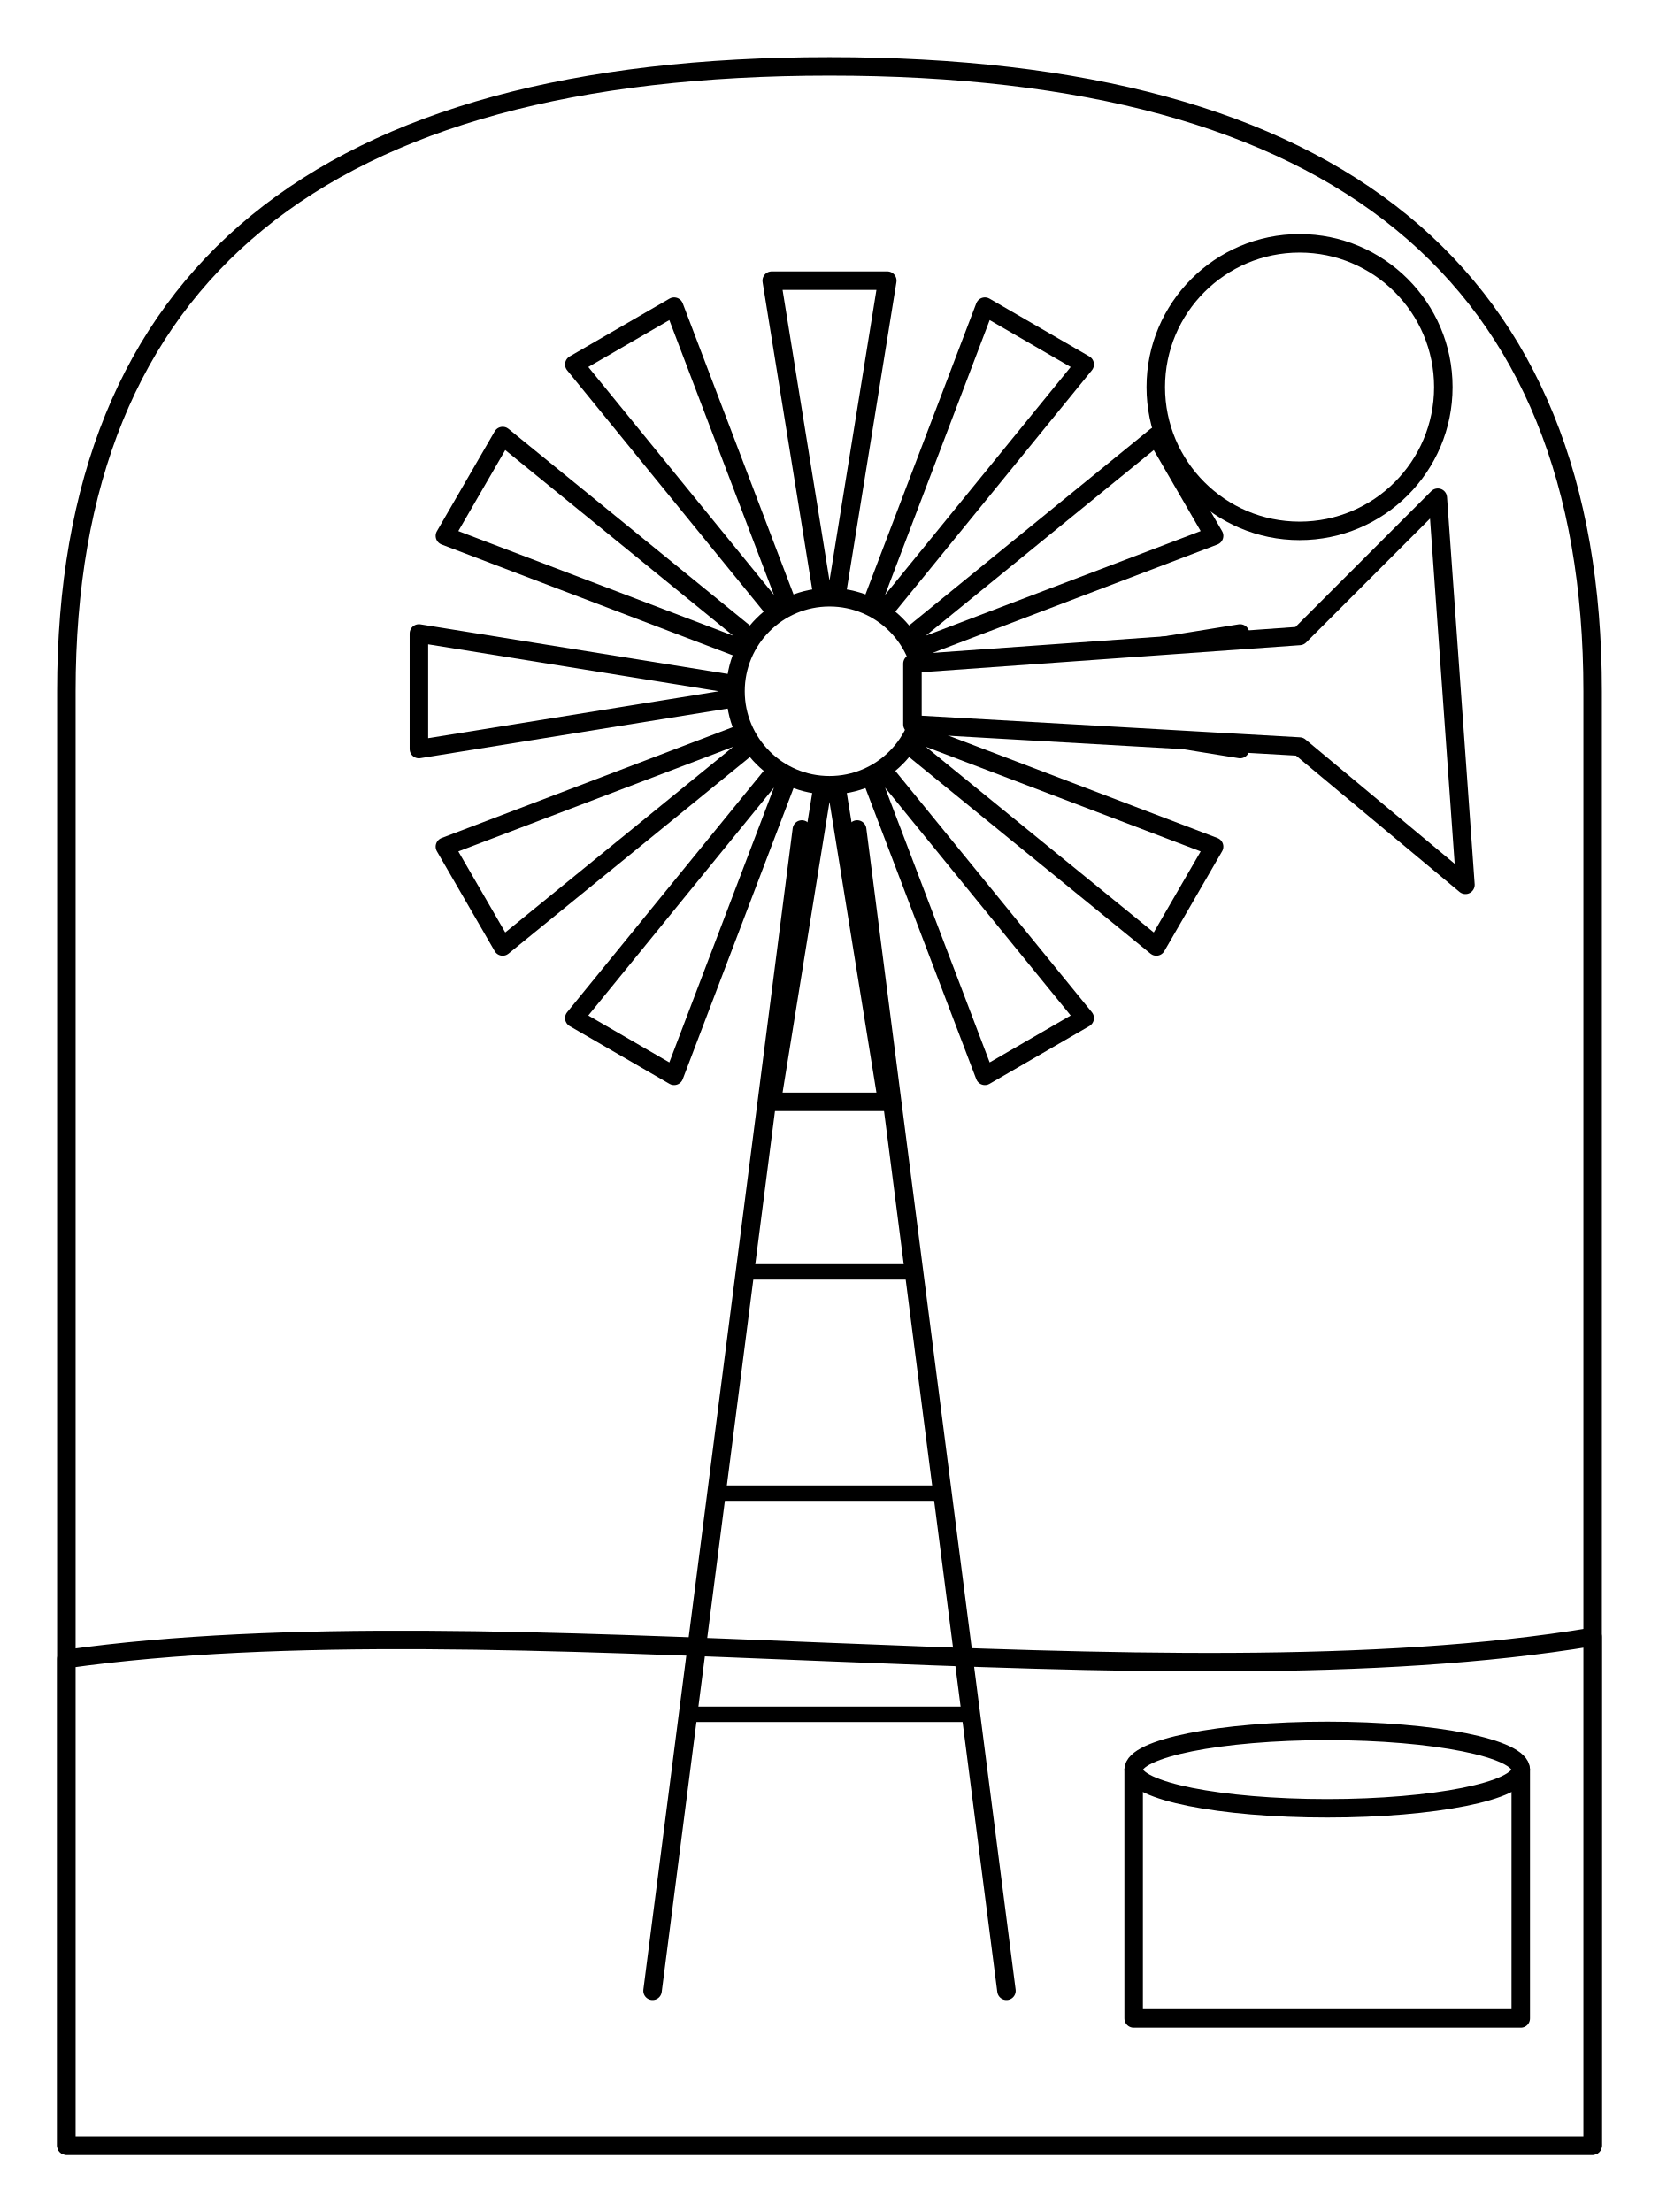
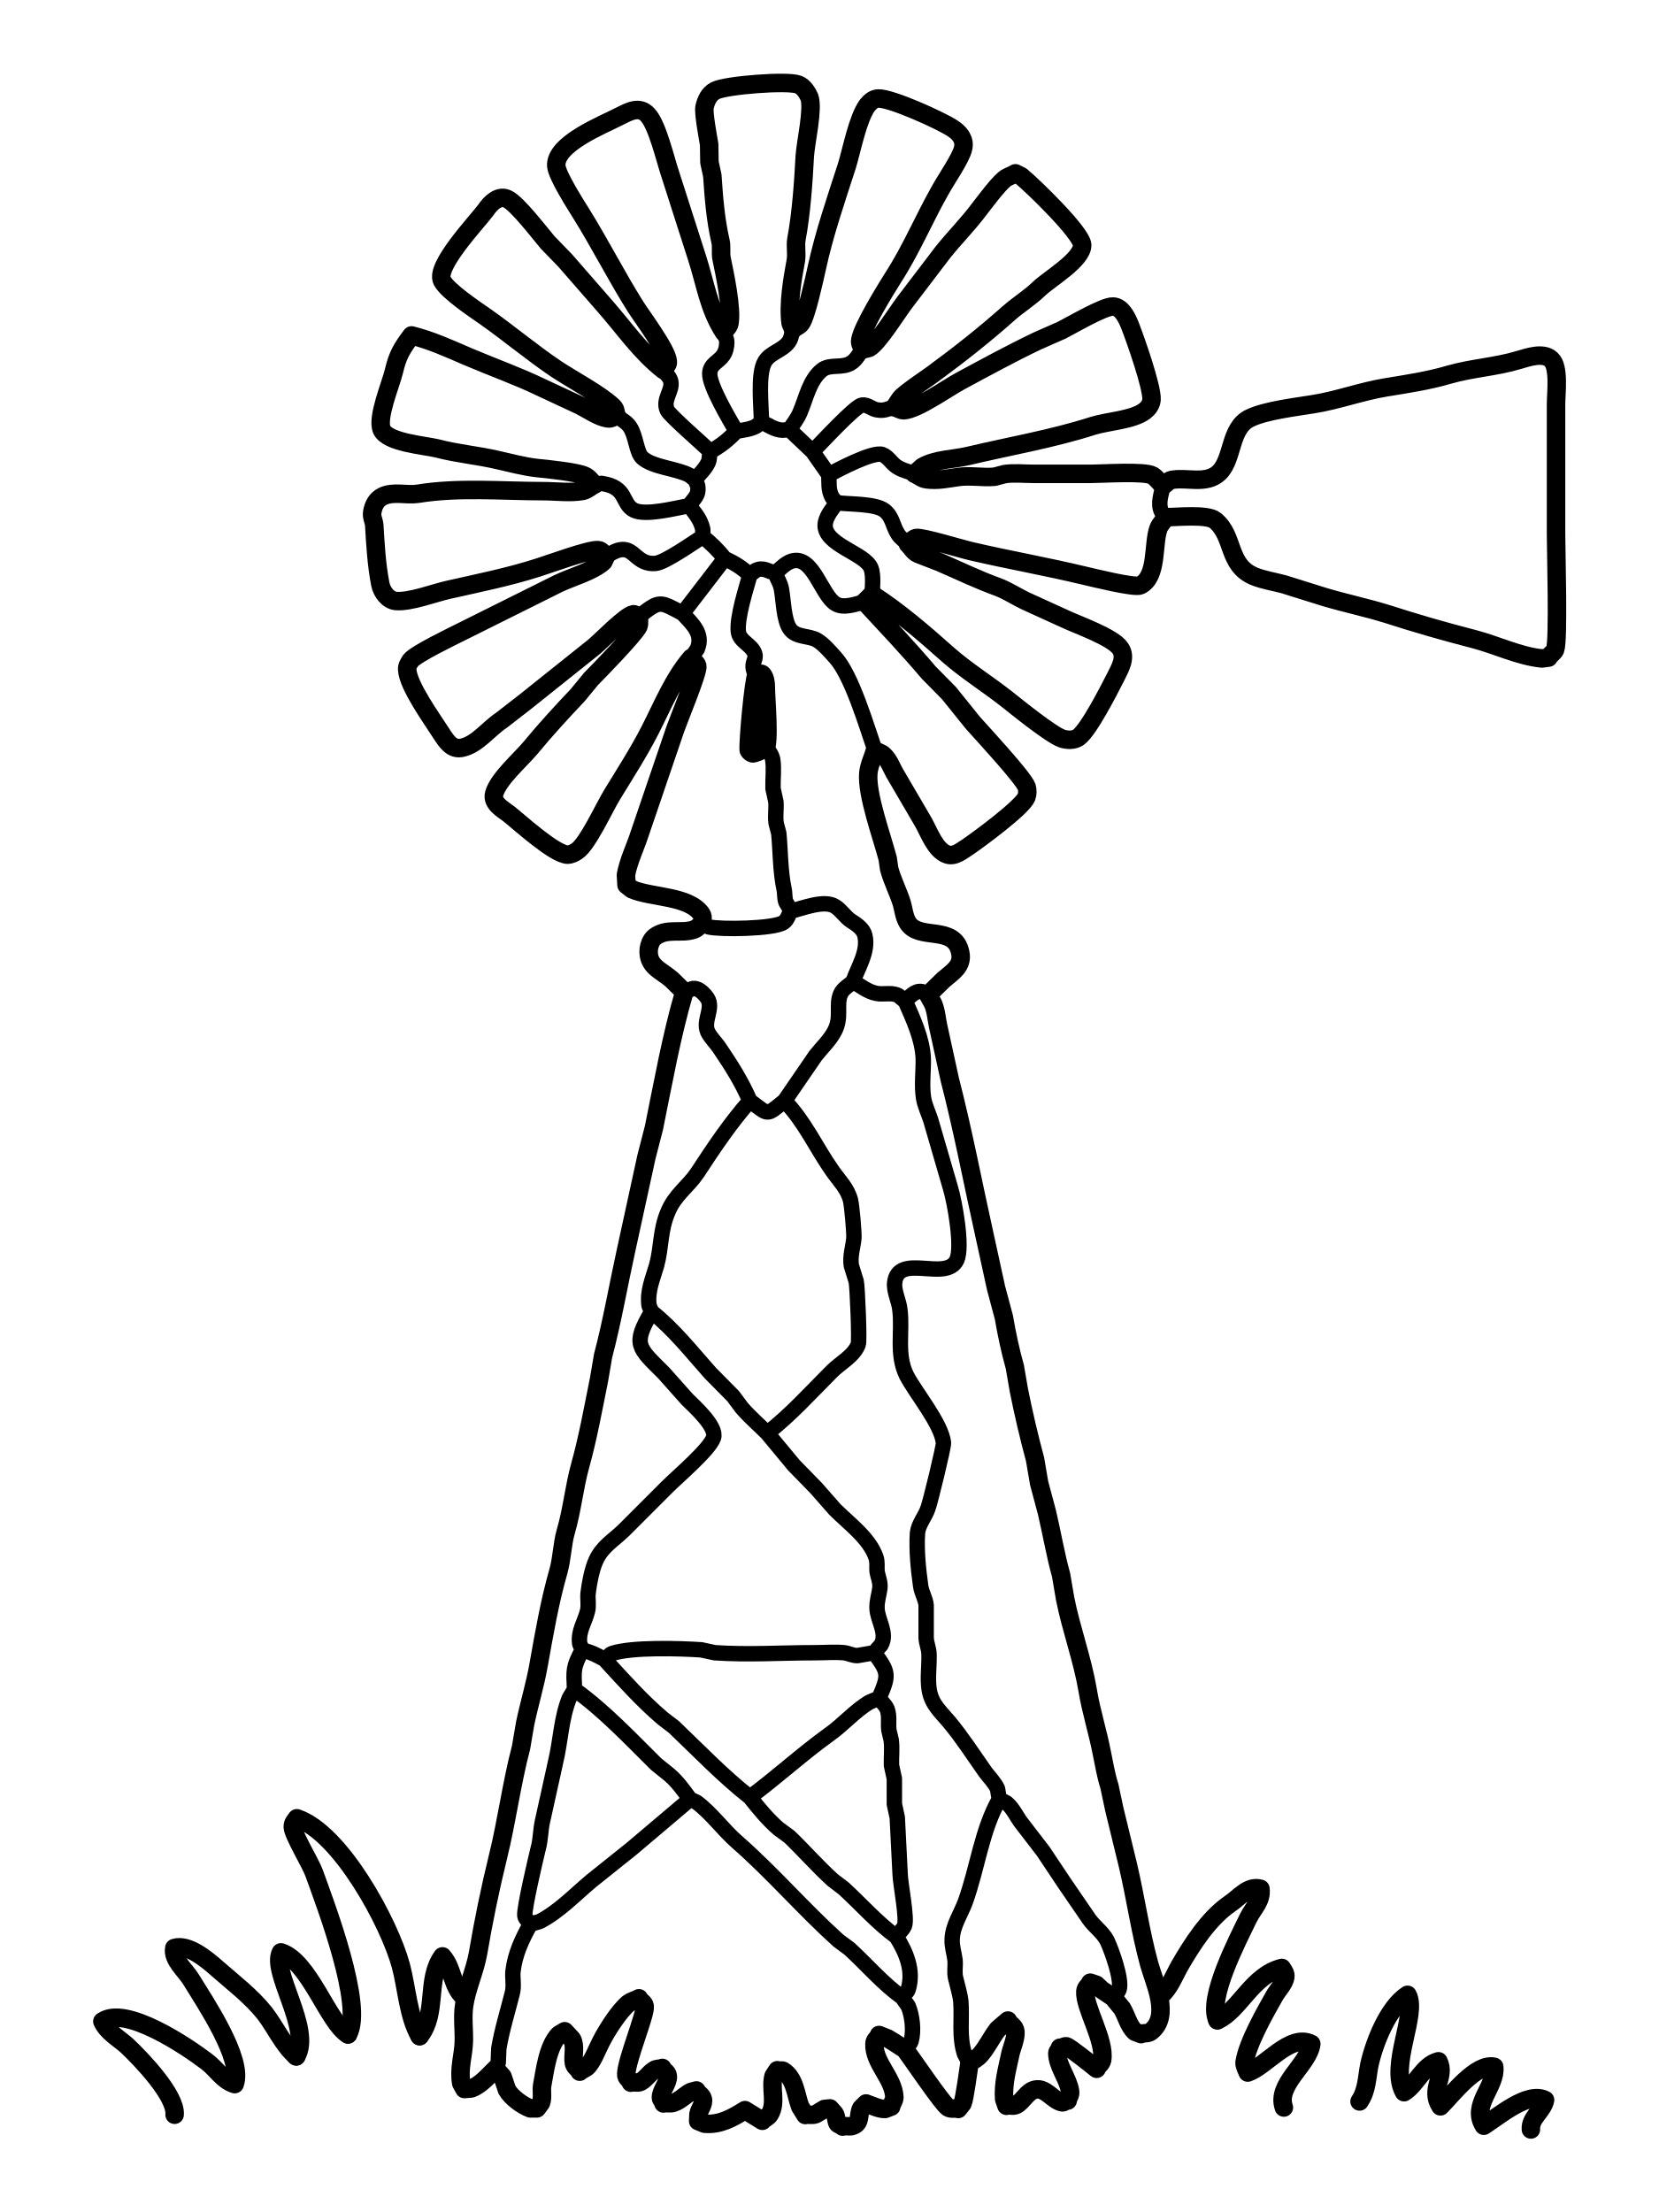
<svg xmlns="http://www.w3.org/2000/svg" version="1.1" viewBox="0 0 600 800" width="5.607in" height="7.476in" role="img" aria-label="The Farm Windmill, a picture to color">
  <rect width="600" height="800" fill="#fff" />
-   <g transform="translate(0 0) scale(1)" fill="#fff" data-bw="white" stroke="#000" stroke-width="6.688" stroke-linecap="round" stroke-linejoin="round">
-     <path d="M24 776 L24 250 C24 99.3 116 24 300 24 C484 24 576 99.3 576 250 L576 776 Z" />
-     <path d="M522 140 C522 168.7 498.7 192 470 192 C441.3 192 418 168.7 418 140 C418 111.3 441.3 88 470 88 C498.7 88 522 111.3 522 140 Z" />
-     <path d="M24 600 C180 578 420 618 576 592 L576 776 L24 776 Z" />
-     <path fill="none" d="M236 720 L290 300" />
-     <path fill="none" d="M364 720 L310 300" />
-     <path fill="none" stroke-width="5.573" d="M279.7 380 L320.3 380" />
-     <path fill="none" stroke-width="5.573" d="M269.4 460 L330.6 460" />
-     <path fill="none" stroke-width="5.573" d="M259.1 540 L340.9 540" />
-     <path fill="none" stroke-width="5.573" d="M248.9 620 L351.1 620" />
-     <path d="M333.9 247.6 L448.5 229.1 L448.5 270.9 L333.9 252.4 Z" />
-     <path d="M330.6 264.9 L439.1 306.2 L418.2 342.3 L328.2 269 Z" />
-     <path d="M319 278.2 L392.3 368.2 L356.2 389.1 L314.9 280.6 Z" />
-     <path d="M302.4 283.9 L320.9 398.5 L279.1 398.5 L297.6 283.9 Z" />
-     <path d="M285.1 280.6 L243.8 389.1 L207.7 368.2 L281 278.2 Z" />
-     <path d="M271.8 269 L181.8 342.3 L160.9 306.2 L269.4 264.9 Z" />
-     <path d="M266.1 252.4 L151.5 270.9 L151.5 229.1 L266.1 247.6 Z" />
-     <path d="M269.4 235.1 L160.9 193.8 L181.8 157.7 L271.8 231 Z" />
-     <path d="M281 221.8 L207.7 131.8 L243.8 110.9 L285.1 219.4 Z" />
-     <path d="M297.6 216.1 L279.1 101.5 L320.9 101.5 L302.4 216.1 Z" />
-     <path d="M314.9 219.4 L356.2 110.9 L392.3 131.8 L319 221.8 Z" />
-     <path d="M328.2 231 L418.2 157.7 L439.1 193.8 L330.6 235.1 Z" />
-     <path d="M334 250 C334 268.8 318.8 284 300 284 C281.2 284 266 268.8 266 250 C266 231.2 281.2 216 300 216 C318.8 216 334 231.2 334 250 Z" />
-     <path d="M330 240 L470 230 L520 180 L530 320 L470 270 L330 262 Z" />
-     <path d="M410 640 L550 640 L550 730 L410 730 Z" />
-     <path d="M550 640 C550 647.7 518.7 654 480 654 C441.3 654 410 647.7 410 640 C410 632.3 441.3 626 480 626 C518.7 626 550 632.3 550 640 Z" />
+   <g transform="translate(-19.301 -13.597) scale(1.045)" fill="#fff" data-bw="white" stroke="#000" stroke-width="6.401" stroke-linecap="round" stroke-linejoin="round">
+     <path fill="none" stroke-width="5.334" d="M293 127 C292.3 128.5 292.5 129.9 291.4 131.4 C289.2 134.4 285.2 134.9 283.2 138.1 C280.6 142.4 282 153.8 282 159 M269 128 C269.1 129.1 270 130 270 131.4 C270 133 269.7 134.5 268.8 135.9 C267.2 138.3 264.3 138.9 264.1 142.2 C263.9 146.5 271 158.3 273.3 162.3 M317 134 C315.8 135.4 314.8 137.5 313.2 138.5 C310 140.7 305.8 138.8 302.9 141.1 C298.6 144.6 297.5 150.7 295.4 155.6 C294.5 157.9 293 159.6 291.7 161.7 M248 141 C248.7 142.4 250.2 143.2 250.6 144.9 C251.4 148.2 247.7 151.3 249.4 155 C250.2 156.8 261.8 166.8 264.3 169.3 M328 154 C325.8 154.3 325 155.3 322.2 154.9 C320.3 154.7 318.7 152.9 316.8 153.2 C314.4 153.5 302.2 166.8 299.7 169.3 M232 157 C233.6 158.3 235.3 159 236.5 160.8 C238.6 163.9 238.7 169.6 240.8 171.5 C244.6 174.8 252.6 175.1 257.1 177.5 L259 179 M282 159 C284.3 160.1 286.6 161.8 289.3 161.9 L291.7 161.7 M282 159 L280.2 160.5 C278 161.7 275.6 161.8 273.3 162.3 M291.7 161.7 L299.7 169.3 M273.3 162.3 C270.4 165.3 267.9 167.3 264.3 169.3 M264.3 169.3 C263.9 170.5 264.1 171.9 263.6 173 C262.5 175.4 260.6 177 259 179 M299.7 169.3 L305.3 177.3 M305.3 177.3 C308.5 175.6 320.5 169.2 323.8 170.3 C325.7 171 327 173.2 328.5 174.3 C330.4 175.7 332.8 176.2 335 177 M305.3 177.3 C305.5 180.2 305 182.4 306.5 185.2 L308 187 M259 179 L259.9 181 C260.5 184.6 258.7 185.3 257 188 M224.3 180.7 L226.6 180.3 C235.8 181.6 233.4 187.3 237.9 189.6 C242 191.6 252.6 188.8 257 188 M421 181 C420.5 183.9 419 187.2 420.5 190.2 L422 192 M308 187 C312.3 187.6 321.4 187.2 324.6 189.7 C327.4 191.9 327.4 195 329.2 197.8 C330.1 199.3 331.6 200.1 332.7 201.3 M308 187 C306.7 189 305.2 190.6 304.4 192.9 C301.6 200.7 315.9 203.7 319.4 208.7 C321 210.8 320.4 215.9 320.3 218.7 M257 188 C259.1 190.8 260.9 192.7 261.7 196.2 L261.7 198.7 M261.7 198.7 C264.6 201.1 266.9 203.3 269.3 206.3 M261.7 198.7 C258.4 200.8 248.8 207.6 245.4 208 C239.1 208.6 238.1 202.9 233.8 203.2 C231.7 203.3 230.1 204.6 228.3 205.3 M269.3 206.3 C272.9 208 275 209.3 278 212 M269.3 206.3 L254.7 225.3 M286.7 211.3 C284.3 210.8 282.6 209.1 279.9 210.5 L278 212 M286.7 211.3 C288.5 210 290.2 207.9 292.5 207.2 C299.9 205 302.7 219.1 307.7 222 C310.5 223.7 314.7 222 317.7 221.3 M286.7 211.3 C287.4 213.2 288.5 214.7 288.9 216.8 C289.6 220.5 289.7 227.6 291.8 230.6 C294 233.8 298.2 232.8 301.3 234.6 C303.6 236 305.8 238.6 307.6 240.6 C313.3 246.9 318.4 264.4 321.3 272.7 M278 212 C276.6 217.1 273.5 226.6 274 231.6 C274.4 235.1 278.7 236.1 279.7 239.3 C280.2 240.8 279 242.2 279.1 243.7 C279.1 245.7 280.7 247.2 280.9 249.2 C281.7 255.1 279.6 262.1 281.3 267.8 C282.2 270.9 285.3 272.7 285.9 275.9 C286.4 279.2 285.9 282.6 286 285.9 L287 290.5 C287.2 293 286.7 295.5 287.1 298 L288 301.4 C288.6 307.8 288.5 314.3 289.8 320.6 C290.2 322.2 289.9 323.8 290.5 325.3 L292.3 328.3 M254.7 225.3 C246.6 221 246.9 220.7 239.7 226.3 M254.7 225.3 C258 228.9 262 232.3 259.8 237.6 L257.7 240.7 M292.3 328.3 C296.3 327.4 303.7 324.3 307.5 326.7 C309.6 328 310.9 330.3 313 331.7 C314.9 332.9 317.3 334.5 317.8 336.8 C319.1 342.3 315.4 347.8 313.7 352.7 M292.3 328.3 C291.2 329.6 291.2 331.2 289.6 332.3 C286.2 334.5 267.9 334.8 263.7 333.8 L261.7 332.7 M313.7 352.7 C316.2 354.1 318.7 356.2 321.7 356.8 C324 357.3 326.6 356.5 328.8 357.3 C330 357.7 330.6 358.9 331.7 359.3 M313.7 352.7 C312.3 354.1 310.2 355.1 309.4 357 C307.7 360.8 309.9 365 307.3 369.9 C305.7 373 302.8 375.7 300.7 378.4 L290 394 M255.3 356.3 C257 356.2 257.7 354.5 259.7 355.3 C261.1 355.8 262.5 357.3 263.3 358.5 C265.5 362 261.7 366.3 263.4 370.1 C264.4 372.2 266.3 373.9 267.6 375.9 C271.6 381.8 275.2 387.5 278 394 M339.7 357.3 C338.9 357.3 338.4 356.4 337.6 356.2 C335 355.7 333.5 358.1 331.7 359.3 M331.7 359.3 C334.4 365.5 337.7 372.4 338 379.3 C338.1 383.8 337.4 388.5 338.1 393 C338.5 395.6 339.8 398.2 340.6 400.7 L347.4 424.1 C348.9 429.1 351.7 444.5 349.6 449.1 C345.9 456.8 329.2 446.4 328.1 457 C327.8 459.9 329.6 463.3 329.9 466.2 C330.9 473.8 328.6 481.7 332.2 489 C335.4 495.2 344.3 505.7 345 512.4 C345.1 513.7 340.4 533.1 339.6 535.1 C338.6 538 336.3 540.5 336 543.6 C335.6 549.4 336.3 556.2 337.1 561.9 C337.4 564.2 338.8 566.3 339 568.6 L339 579.9 C339.1 581.9 340 583.6 340 585.7 C340.1 589.7 339.4 594.2 340.1 598.1 C341 603 344 605.4 347 609 C351.5 614.4 355.4 620.5 359.5 626.3 C360.9 628.2 362.7 629.9 363.7 632.1 L364.3 635.7 M278 394 C284.8 399 283.4 399.3 290 394 M278 394 C271.2 401.7 265.4 410.4 259.7 419.1 C256.4 423.9 252 426.6 249.6 432.5 C246.9 438.8 247.4 444.9 245.7 451 C244.4 455.6 242.4 459.8 243.1 464.9 L244 467 M290 394 C297 401.2 300.9 410.2 306.6 418.3 C308.9 421.6 311.7 424.2 312.8 428.3 C313.3 430.3 314.1 439.4 314 441.5 C313.7 444.7 312.6 447.6 313.1 451 L314.8 456.5 C315.2 458.3 316 477.1 315.5 478.3 C314 482.3 309.3 484.7 306.4 487.6 C299.1 494.9 292.1 502.7 284 509 M244 467 C251.7 473.1 257.7 480.8 264.3 488.2 L272.2 496.2 L275.1 500.1 C277.8 503.3 281.1 506.1 284 509 M244 467 C237.2 478.4 239.4 479.4 248.2 488.2 L256.3 497.3 C258.8 499.8 266.7 506.8 265.4 510.6 C264 514.7 252.9 524.1 249.4 527.6 L234.4 542.6 C230.7 546.2 226.9 548.2 224.7 553.1 C223.3 556.2 222.4 561 222 564.4 C221.8 566.5 222.3 568.6 221.8 570.6 C220.8 574.6 218.5 577.5 219.1 581.9 L220 584 M284 509 L293.2 520.1 L301 528.1 L307.4 535.4 C312.3 540.3 319.3 545.3 321.6 551.9 C322.2 553.5 321.9 555.1 322 556.7 C322.3 558.8 323.2 560.4 323 562.6 C322.7 565 321.9 567.1 322 569.6 C322.1 573.7 325.7 578.2 323.4 582.3 L321 585 M220 584 C223.9 585.2 224.1 585.4 227.7 587.3 M220 584 C216.8 590.1 217 590.8 217.3 597.7 M321 585 C326.2 591.9 326.1 592.8 322.7 600.7 M321 585 L315.2 586 C313.5 586 312.2 585.2 310.6 585 C307.3 584.7 303.9 585 300.6 585 C289.1 585 277.3 585.8 265.8 585 L261.2 584 C253.6 583.5 237.4 583 230.5 585.2 C229.2 585.6 228.8 586.8 227.7 587.3 M227.7 587.3 C234.1 594.3 240.7 601.7 247.9 607.8 L251.7 610.7 C260.4 619 268.6 627.6 278 635 M217.3 597.7 C227.6 605.1 236.5 614.6 245.5 623.5 L250.2 627.3 C253 629.7 255.1 632.7 257.3 635.7 M217.3 597.7 L215.5 600.7 C212.7 607.6 212.5 615.5 210.8 622.6 L206.2 643.4 C205.5 646.5 205.6 649.8 204.7 652.9 C203.9 656.2 199.8 673.6 200.1 676 C200.3 677.4 201.7 677.9 202 679 M322.7 600.7 C323.6 602.1 324.8 602.9 325.5 604.5 C326.4 606.9 325.8 609.4 326.1 611.8 L326.9 615.2 C327.3 618.1 326.9 621.1 327 624 L328 628.6 L328 637.4 L329 642 L330 661.7 C330.1 665.1 332.5 677 331.5 679.5 C330.8 681.1 329.5 681.9 328.7 683.3 M322.7 600.7 L319.4 602.1 C314.3 605.1 310.2 610 305.3 613.4 C295.9 620.2 287.3 628.1 278 635 M257.3 635.7 L259.5 636.7 C264.8 640.6 268.8 646.4 273.8 650.7 C286 661.4 296.6 673.8 308.6 684.6 L312.5 687.5 C318.6 693.1 323.9 699.4 330.7 704.3 M257.3 635.7 L237.1 652.8 L223.1 664 C217.5 668.7 211.9 674.6 205.3 678 L202 679 M278 635 C281 638.8 284.2 642.7 287.9 645.9 L291.7 648.7 C296.8 653.6 301.5 659 306.7 663.7 L310.5 666.6 C316.6 672.2 322 678.4 328.7 683.3 M364.3 635.7 C365.3 636.4 366.5 636.5 367.4 637.5 C369.1 639.1 370.2 641.4 371.5 643.3 L379.5 653.7 L386.7 664.5 L395.4 677.2 C397.3 679.9 400 681.6 401.6 684.6 C403.2 688 406.8 697.9 405.8 701.5 C405.4 702.8 404.1 703.2 403.7 704.3 M364.3 635.7 C358.2 646.5 356.8 659.4 352.6 671.1 C351 675.5 348.2 679.3 348 684.2 C347.9 686.8 348.7 688.9 349 691.4 C349.2 693.4 348.7 695.5 349.2 697.6 C349.8 700.2 350.7 703 351 705.6 C351.5 711.8 350.3 717.9 352.3 723.9 L354 727 M202 679 C199.1 684.2 196.7 689.3 196 695.3 C195.8 697.7 196.4 700.3 195.8 702.7 C194.2 709.1 192.2 715.4 191.1 722 L190.9 726.9 L190 729 M328.7 683.3 C332 688.6 334.8 694.9 332.8 701.5 C332.4 702.8 331.1 703.2 330.7 704.3 M330.7 704.3 L332.8 707.3 C334.2 710.6 334.8 715.9 333.8 719.4 C333.4 720.7 332.2 721.2 331.7 722.3" />
+     <path fill="none" d="M293 127 C293.8 126.1 295 125.9 295.7 124.9 C297.5 122.5 300.3 109.6 301.1 106 C303.7 93.9 307.8 82.1 311.6 70.3 C313.3 64.7 315.3 54.1 318.6 49.5 C319.6 48.3 320.8 47.1 322.5 47.1 C327 47 344 54.7 348.1 57.4 C350.6 59 352.5 61.3 351.8 64.3 C351.2 67.5 345.8 75.3 344 78.6 C338.3 88.6 333.8 99.5 327.5 109.2 C324.8 113.5 316.9 126.3 316.2 130.7 C315.9 132.2 317 132.9 317 134 M293 127 L292.1 124.9 C291.2 118.4 292.7 109.6 293.9 103.2 C294.3 100.8 293.7 98.2 294.1 95.8 C295.8 86.8 296.5 76.2 297 67 C297.3 62.3 300 50.7 298.6 46.7 C297.9 45.1 296.6 43 294.8 42.3 C291.2 40.8 269.5 42.5 266 44.4 C263.8 45.5 262.8 47.9 262.3 50.1 C261.9 52.1 263.5 60.6 263.9 63 L264 69.2 L265 73.8 C265.5 81.4 266.1 89 267.8 96.4 C268.3 98.4 267.8 100.5 268.2 102.5 C269.3 107.8 271.9 120 270.9 125 C270.6 126.4 269.4 126.9 269 128 M269 128 C263.7 119.8 262.6 111.1 259.6 101.9 L250.4 73.2 C248.7 68.2 246 56.3 242.6 52.7 C239.7 49.6 236.2 51.6 233 53.2 C227 56.3 210.4 62.8 211 70.5 C211.3 73.8 217.6 83.7 219.6 86.9 C226.2 97.5 231.8 108.6 238.4 119.1 C240.9 123 249.3 134.2 249.6 138.1 C249.8 139.7 248.2 139.9 248 141 M317 134 L319.3 133.4 C322.5 131.6 329 121 331.7 117.5 L344.8 100.3 C348.8 95.3 353.4 90.7 357.3 85.5 C359.4 82.8 363.4 77.4 365.8 75.3 C367 74.1 368.5 73.9 369.9 73 L371.9 74 C375.8 77.2 392.8 93.6 393 97.8 C393.1 102.9 381.5 109.6 378 113 C374.8 116.1 371 118.4 367.7 121.3 C359.4 128.7 350.4 135.8 341.4 142.4 C338 144.9 334 147.4 330.8 150.2 C329.6 151.3 329 152.8 328 154 M248 141 C240 134.7 234.4 126.4 227.7 118.8 L214.1 103.2 L208 96.9 C205.2 93.6 197.5 83.5 194.1 81.9 C191.1 80.4 188.2 83.3 186.6 85.7 C183.4 90 168.9 105.2 171.5 110.2 C173.4 113.8 182.7 120 186.3 122.5 C194.7 128.4 202.6 135.1 211.1 140.8 C216.7 144.5 226.2 149.5 230.7 153.8 C231.8 154.9 231.3 156.1 232 157 M328 154 C329.1 154.1 329.9 155 331.3 155 C336 154.7 346.3 147.3 350.8 144.9 C359.7 140.1 368.5 135.3 377.5 131 L385.9 127.3 C389.3 125.6 400.6 118.9 403.7 119.1 C406.8 119.2 408.6 123.3 409.6 125.8 C411.4 130.4 417.3 147.1 417 151.4 C416.8 153.1 415.9 154.3 414.6 155.3 C410.5 158.4 401.8 158.8 396.7 160.4 C382.7 164.9 367.9 167.4 353.6 170.8 C348.6 172 342.4 171.9 337.7 174.6 L335 177 M232 157 C230.9 157 230.2 158.1 228.7 157.8 C225.6 157.3 222.2 154.9 219.3 153.4 L205.8 147.1 C197.5 143.1 188.7 140 180.3 136.4 C173.8 133.6 167.7 130.8 160.9 129.1 C157.6 133.5 156.1 135.9 154.8 141.5 C153.7 146.1 148.8 157.6 150.6 161.7 C152.6 166.2 165.2 167.1 169.8 168.2 C176.6 170 183.7 170.6 190.6 172.2 C195.1 173.2 199.8 174.5 204.4 175 C207.7 175.3 218 176.4 220.7 177.6 C222.4 178.3 223 179.7 224.3 180.7 M335 177 C336.5 177.6 337.5 178.7 339.2 178.9 C343.1 179.4 346.5 178.6 350.1 178.1 C354.3 177.5 358.5 178.4 362.7 178 L366.1 177.1 C369.3 176.6 372.9 177 376.1 177 L396.2 177 C400.2 177 414.7 176 417.4 177.6 C418.8 178.5 419.7 180 421 181 M224.3 180.7 C222.9 181.3 221.9 182.5 220.2 182.9 C215.9 183.7 210.9 183 206.5 183 C192.3 183 177.1 181.6 163.1 183.9 C159.1 184.5 154.6 183 150.9 184.8 C148.7 185.9 147.7 187.9 147.3 190.3 C147 191.9 147.9 193.3 148 194.8 C148.4 201.6 148.8 208.6 150.1 215.2 C150.6 217.8 152.7 220.7 155.4 221 C160.3 221.5 168.8 218.2 173.8 217.1 C184 214.8 194.5 212.7 204.5 209.5 C208.4 208.3 222.4 203.1 225.5 203.4 C226.9 203.5 227.2 205 228.3 205.3 M421 181 C422.1 180.6 422.6 179.4 424 179.1 C429.2 178.1 436 180.8 440.4 176.6 C445.4 171.7 443.9 161.1 451.1 157.7 C456.5 155.1 466.8 153.9 472.9 152.9 C481.3 151.6 489.5 148.5 498 147.1 C505.3 145.9 512.8 144.8 519.9 142.7 C527.8 140.4 536.2 140 544.1 137.6 C547.2 136.7 552.6 134.8 555.3 137.4 C558.2 140 557 149 557 152.9 L557 197.9 C557 203.7 557.9 234.7 556.7 237.8 C556.2 239 554.9 239.5 554.4 240.6 L552.1 240.9 C544.2 240.1 536.3 236.2 528.6 234.2 C518.5 231.6 508.4 228.7 498.5 225.5 C491.4 223.3 484.2 221.8 477.1 219.7 L462.7 215.2 C459.3 214.3 455.9 213.8 452.6 212.5 C443.1 208.6 445.8 198.6 439 193.1 C436.3 190.9 425.8 192 422 192 M422 192 C421.2 193.4 420 194.3 419.4 195.9 C417.4 201.4 419.2 212.6 413.1 215.6 C411 216.5 396.7 212.9 393.6 212.2 C380.7 209.1 367.6 206.8 354.7 203.8 C351.5 203.1 337.6 198.8 335.5 199.2 C334.2 199.5 333.8 201 332.7 201.3 M332.7 201.3 C333.9 202.4 334.6 204 336.2 204.7 L343.7 207.6 C350.4 210.5 357 213.7 363.9 216.2 C367.1 217.4 370.1 219.4 373.2 220.9 L386.8 227.1 C391.4 229.3 403.6 233.5 406.2 237.4 C408.4 240.6 406 244.4 404.6 247.3 C402.3 251.8 395.3 265.6 391.7 268.2 C390.2 269.3 387.7 269.2 386 268.6 C382.2 267.3 370.5 257.8 366.7 254.8 C360.2 249.7 353 245.2 346.7 239.7 C338.4 232.3 329.6 224.7 320.3 218.7 M228.3 205.3 L227.3 207.4 C223.8 210.7 216.2 212.8 211.8 214.9 L178.7 231.4 C175.3 233.1 162.4 239.3 160.6 241.6 C160 242.5 159.3 243.6 159.4 244.7 C159.6 250.3 168.2 262.1 171.3 267 C173 269.6 174.9 272.6 178.4 271.8 C183.6 270.7 187.7 265.1 192 262.3 L200.5 255.7 L223.9 237 C226.5 234.9 235 226 237.7 225.6 C238.4 225.5 239 226.5 239.7 226.3 M320.3 218.7 L317.7 221.3 M317.7 221.3 C325.2 229.4 332.8 237.4 339.9 245.8 L346.9 252.9 L355.2 263.2 C358.4 266.8 372.7 282.2 373.8 285.4 C374.1 286.4 374.1 287.9 373.7 288.9 C372.2 292.5 357.4 303.4 353.6 306 C351.5 307.3 348.9 309.7 346.2 308.7 C342.1 307.2 340 301 338 297.5 L328 280.4 C326.9 278.4 326.1 276.1 324.4 274.5 C323.5 273.5 322.2 273.4 321.3 272.7 M239.7 226.3 C239.4 227.5 239.9 228.5 239.4 229.8 C238.2 232.4 225.8 245.2 223 248 L218.4 253.6 C212.8 259.5 207.3 265.5 202.1 271.8 C198.6 276 190.9 282.6 189.5 287.7 C188.6 291 192.5 293.1 194.6 294.7 C198.5 297.8 210.4 308.7 214.9 308.8 C216 308.8 217.2 308.2 218.1 307.6 C221.9 305.1 227.6 292.4 230.4 287.9 C234.8 280.7 239.5 273.4 243.4 265.8 C247.8 257.2 251.4 248.1 257.7 240.7 M257.7 240.7 C258 241.8 259.5 242.2 259.8 243.5 C260.2 245.5 253.3 262.1 252.2 265.3 L239.9 301.4 C238.4 306.1 236 310.9 235.1 315.8 L235.3 319.3 L237.2 320.8 C244 323.7 256.8 323 261.2 329.3 C262.1 330.6 261.2 331.6 261.7 332.7 M321.3 272.7 C320.6 275.2 319.3 277.7 319 280.5 C318.3 287.9 323.7 302.5 325.7 310.2 L326.2 313.7 C327.3 317.8 329.3 321.6 330.6 325.7 C331.2 327.9 331.4 330.3 332.6 332.3 C336.5 338.8 348.8 332.8 350.8 342.7 C351.8 347.4 348 349.5 345 352.1 L339.7 357.3 M261.7 332.7 C260.6 333.1 259.9 334.3 258.7 334.7 C254.2 336.3 249.2 334 244.9 337.4 C243.8 338.4 243.2 340 243 341.5 C242.5 347.5 247.1 348.7 250.9 352 L255.3 356.3 M255.3 356.3 C250.8 371.7 248 387.6 244.8 403.3 L242.2 413.4 L235.2 445.5 C232.5 457.7 230.4 470.1 227.2 482.2 L225.8 490.4 C223.8 500.3 222 510.4 219.3 520.1 C217.2 527.6 216.5 535.5 214.3 543 C213 547.5 213 552.4 211.7 556.9 C208.7 567.4 206.8 578.4 204.9 589.1 C203.7 596 201.6 602.8 200.2 609.6 L198.8 617.8 C195.5 630.3 193.9 643.2 190.8 655.7 C188.1 666.7 185.8 677.9 183.9 689.1 C182.8 695.2 179.9 701.4 179.1 707.1 C178.5 711.1 179.1 715.4 179 719.5 C178.9 724.2 177.2 728.8 178.1 734 L179.2 736 L181.6 735.8 C184.9 734.6 187.5 731.4 190 729 M339.7 357.3 L341.4 360.4 C342.5 363 342.6 365.8 343.2 368.4 L347.2 386.7 C351.8 404.5 355.2 422.6 359.2 440.5 L363.2 458.8 L365.9 468.9 C366.9 474.7 368.1 480.4 369.7 486.1 L371.1 494.2 C372.7 502.2 374.6 510.3 376.7 518.1 L378.1 526.3 L380.8 536.4 C382.5 543.6 383.7 550.9 385.7 558.1 L387.1 566.3 C389.2 576.9 393.1 587.3 394.9 598 C396.1 605.3 398.4 612.4 399.8 619.7 C400.6 623.5 401.2 627.4 402.4 631.1 L404.1 639.1 L408.8 658.4 C411.5 669.8 413.1 681.5 416.2 692.8 C418 699.3 423.7 710.7 416.8 716.1 C415.6 717 414.5 716.4 413.4 717 L411.3 716.2 C409.1 714.2 408.3 710.6 406.8 708.1 L403.7 704.3 M403.7 704.3 L399.7 701.6 L397.9 699.9 L395.8 699.2 C395.5 700.3 394.2 700.7 394.1 702.2 C393.7 707.7 401.1 719.3 399.9 726 C399.6 727.4 398.4 727.8 398 729 C396.5 727.8 388.7 721.5 387.5 721.2 C386.8 721.1 386 721.9 385.3 721.7 C385.3 722.4 384.4 722.9 384.4 723.6 C384.4 728 388.1 732.3 388.8 736.7 C389.1 738.2 388 738.9 388 740 C387.3 739.8 386.7 740.8 386 740.6 C382.8 739.9 380.3 735.4 376.8 736.2 C373.9 736.8 372.6 740.2 370.2 741.5 C369 742.1 367.8 741.4 366.8 741.8 L366 739.5 C365.6 734.2 367 729.3 368.1 724.1 C368.6 721.6 370.1 718.7 369.9 716.1 C369.7 714.2 368 713.8 367.3 712.3 L363.8 715.3 C361.6 718.1 360.1 721.5 357.8 724.1 C356.7 725.4 355.3 726 354 727 M331.7 722.3 L327.7 719.7 L325.7 718.5 L322.7 717.3 C322.4 718.5 321.1 718.9 321.1 720.4 C320.9 727 327.7 732.2 328 738.8 C328 740.2 327 741 326.9 742.1 L324.8 742.9 C322.8 743 320 741.6 318.2 741 L316.5 742.7 C315.4 744.8 316.5 747.7 313.7 748.7 C312.5 749.2 311.2 748.6 310.1 749 C309.7 748.4 308.6 748.4 308.3 747.8 C307.8 746.7 308 745.6 307.3 744.5 L305.7 742.7 L303.8 742.9 L300.8 744.7 C299.6 745.2 298.4 744.7 297.2 745 L295.4 742.1 C293.9 738.1 293.6 732.2 289.5 729.7 C288.9 729.4 288 729.9 287.5 729.5 L286.2 731.5 C285 735.8 287.3 740.7 284.9 744.7 C284.2 745.9 283 746.1 282.3 747 L276.3 743.3 C272 746 267.6 748.5 262.3 748 L260.1 747.1 L260.2 744.7 C260.5 743 262.2 741.2 261.7 739.4 C261.4 738.1 259.9 737.6 259.5 736.5 L257.6 737 C255.6 738 253.9 740 251.7 740.7 C250.5 741.2 249.3 740.7 248.1 741 C248.1 740.3 247.2 739.7 247.2 739 C247.2 736.4 249.8 734 249.6 731.5 C249.5 730.1 248 729.8 247.7 728.7 C246.9 729.1 245.8 728.8 244.8 729.5 C243.1 730.6 242 732.5 240.2 733.5 C239 734.1 237.9 733.4 236.8 733.8 C236.6 732.6 235.1 732.4 235.2 730.8 C235.4 725.8 241.9 710.2 241.6 707.4 C241.5 706.1 240 705.7 239.6 704.6 C238.6 705.2 237.1 705.5 235.9 706.4 C232.6 709.2 228.4 715.8 226.4 719.8 C225 722.5 223.9 725.7 222 728 C221.1 729 219.9 729.2 219.1 730 C218.7 728.9 217.4 728.5 217.1 727.1 C216.6 724.4 217.8 721.1 216.4 718.7 L213.9 716 L211.9 717.2 C208 721.3 207.1 729.5 206.1 734.8 C205.8 736.7 206.4 738.9 205.7 740.8 L204.3 742.7 L202 742.7 C199.2 741.7 195.2 738.7 193.9 736.2 L192.4 731.7 L190 729 M331.7 722.3 C334 725.4 344.7 741.2 346.6 742.4 C347.8 743.1 349 742.5 350.1 742.9 L351.6 741 C352.3 739.5 353.6 729.5 354 727" />
+     <path fill="none" d="M138.9 717.1 C132.1 713.1 125.5 691.8 115.7 688.7 C112.1 695.4 126.6 715.3 121 724.7 M178.9 704.1 C174.8 700.3 175.3 694.3 171.6 690.1 C165.8 698.1 170 709.8 163.7 717.7 M439.8 712.2 C447.3 709 451.8 696.6 462.1 694.1 C462.7 695.1 463.5 696 463.3 697.3 C462.9 699.5 460.9 701.5 459.8 703.3 C456.4 709.3 450.2 720.1 449.2 726.8 C449.1 727.9 449.9 729.3 450.3 730.3 M489 740.3 C491.6 736.4 491.5 732.1 492.4 727.6 C494.1 719.9 498.9 707.7 505.6 703.4 C509.2 710 499.2 728 504.4 737.1 M450.3 730.3 C456.5 728.3 465 716.6 472.3 720.4 C471.3 727.6 460 734.4 462.8 742.4 M504.4 737.1 C508.9 734.3 510.9 727.8 516.3 726.4 C519 731.8 513.1 736 517 742 M532 748.7 C527.5 741.5 536.4 735.1 535.6 728.3 C529.4 726.9 521.1 737.9 517 742 M532 748.7 C537.1 745.5 547.2 736.7 553.2 739.8 C552.4 743.7 548 745.9 548.3 750" />
+     <path fill="none" d="M163.7 717.7 C159.7 710.7 159.3 701.2 157.2 693.3 C153.2 678.5 136.3 647.3 121.2 642.3 C120.5 643.3 119.8 643.9 119.8 645.3 C119.9 648 126 657.9 127.2 661.3 C131.2 672.4 144.5 707.3 138.9 717.1 M439.8 712.2 C436.2 704.6 446.9 684.3 450.5 676.8 C452.3 673.2 455.2 670.9 454.7 666.7 C450.5 665.5 447.4 669.7 444.1 671.9 C436.7 677 431 686 426.6 693.6 C424.5 697.4 423.4 700.8 420.1 703.8 M121 724.7 C116.4 720.7 113.8 714.6 110.1 709.8 C105.3 703.8 99.2 699.2 93.5 694.2 C90 691.1 83.5 685.7 78.8 687.2 C78 691.2 82.6 694.8 84.6 698.1 C89.3 705.8 102.8 725.7 99.7 734.3 M99.7 734.3 C95.6 733.1 93.4 729 90 726.5 C83.2 721.3 62 707 53.9 712.6 C55.5 716.2 59.5 718.4 62.4 721 C67.2 725.5 79.5 738.3 78.9 744.9" />
+     <path fill="#000" stroke="none" d="M280.8 243.1 C279.4 243.5 277.9 244.3 277.2 245.7 C276.1 247.9 274.1 269.7 274.4 272.8 C274.6 275.2 277.3 277.3 279.7 276.9 C281.7 276.5 285.4 274.9 286.4 273.1 C288.2 270 286.7 254.8 286.7 250.4 C286.7 247.2 285.2 242.2 280.8 243.1 Z" />
  </g>
</svg>
